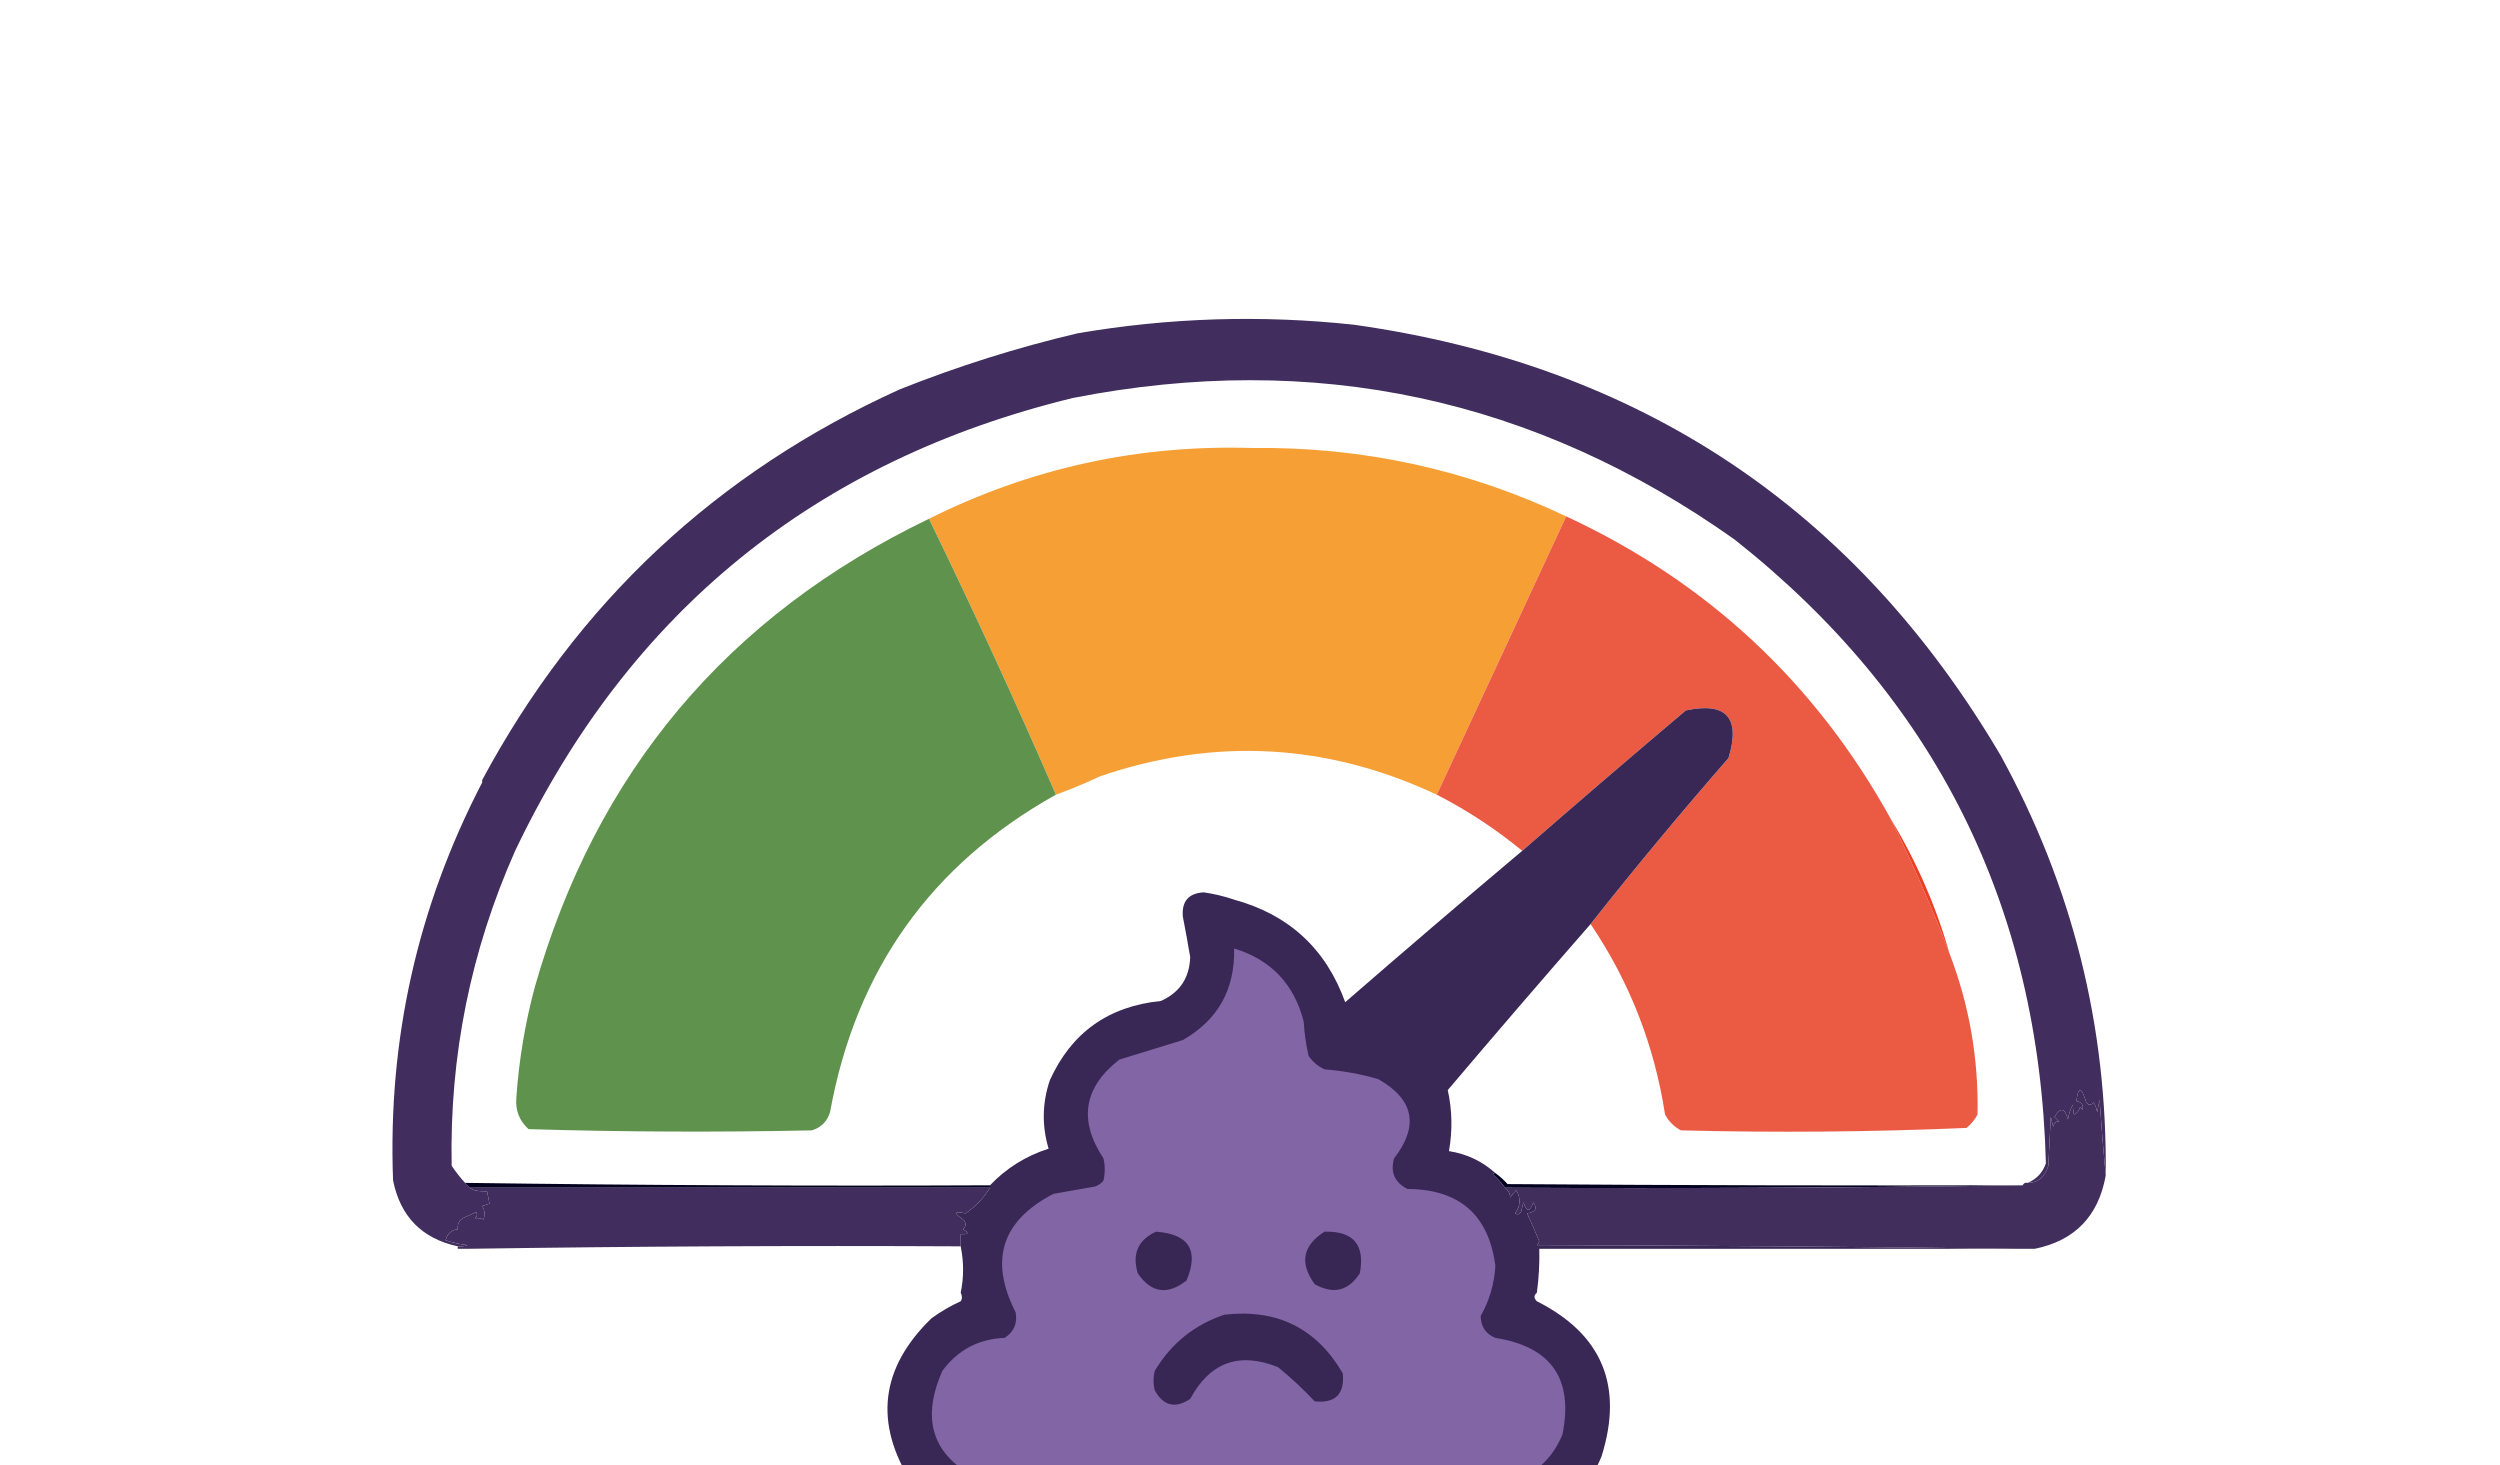
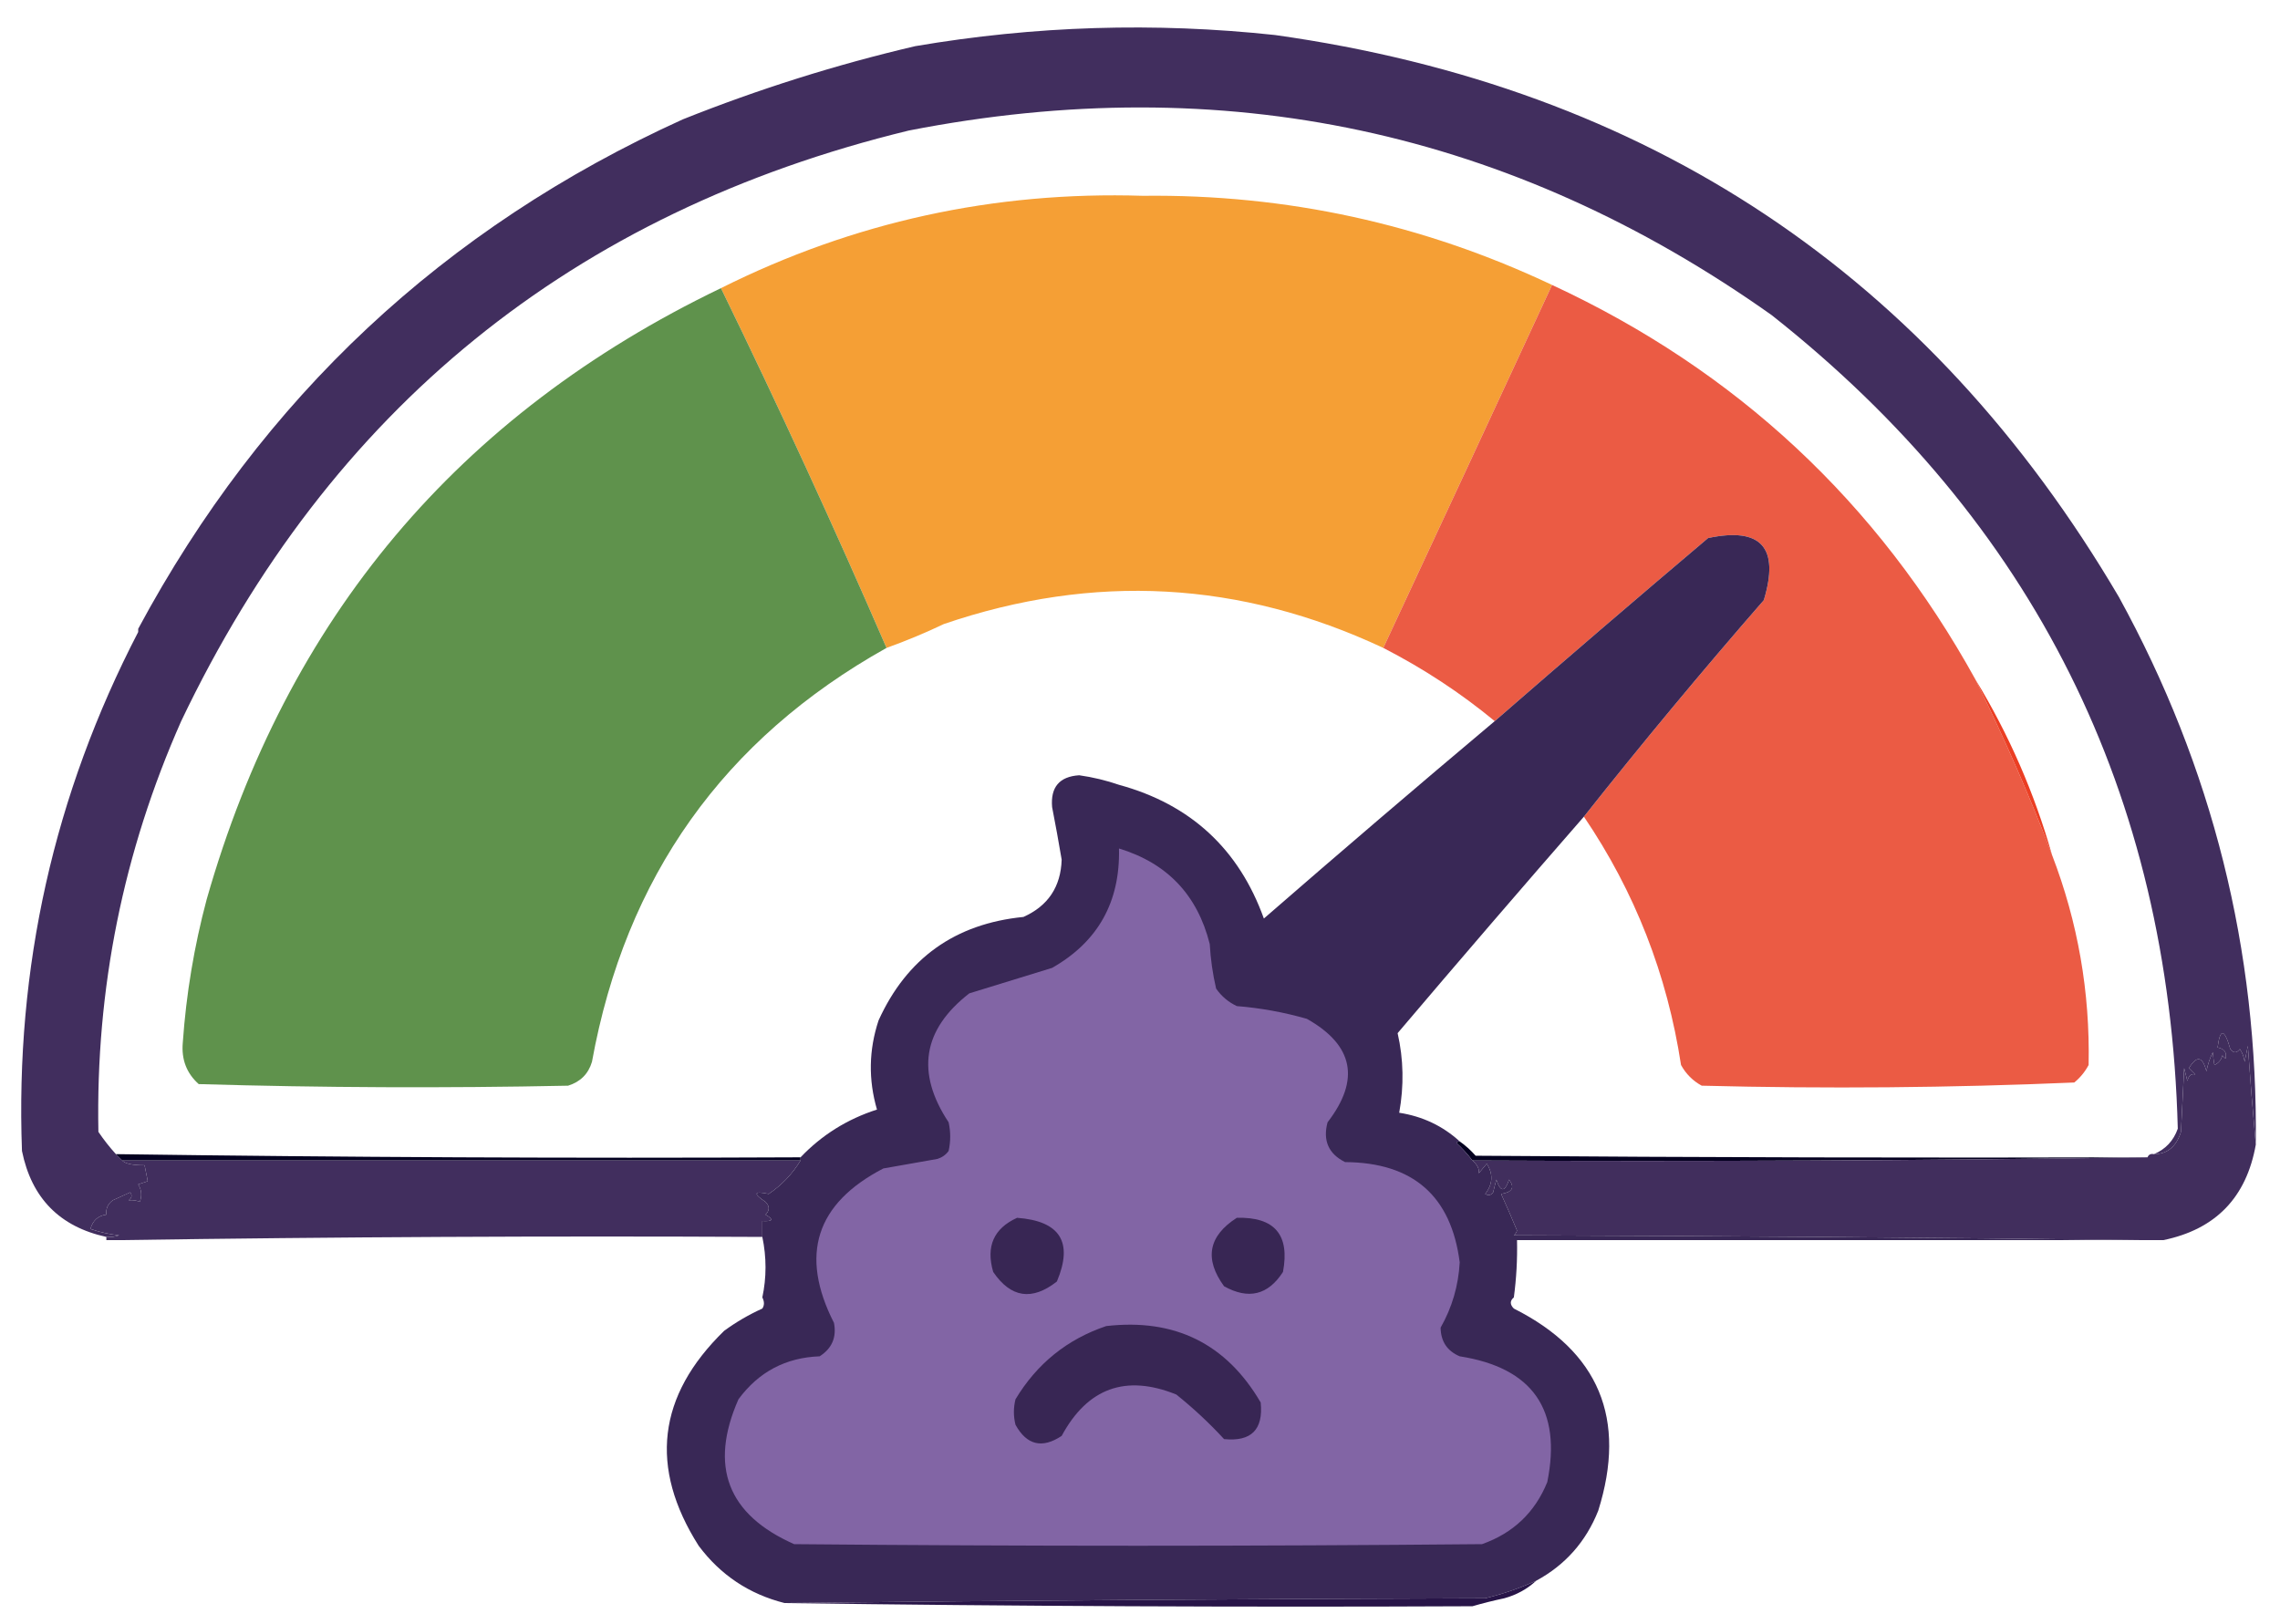
- <svg xmlns="http://www.w3.org/2000/svg" xmlns:ns1="https://boxy-svg.com" version="1.1" width="1024px" height="600px" style="shape-rendering:geometricPrecision; text-rendering:geometricPrecision; image-rendering:optimizeQuality; fill-rule:evenodd; clip-rule:evenodd" viewBox="0 0 1024 600">
-   <defs>
-     <ns1:export>
-       <ns1:file format="svg" excluded="true" />
-       <ns1:file format="svg" path="Untitled 2.svg" excluded="true" />
-       <ns1:file format="svg" path="Untitled 12.svg" />
-       <ns1:file format="svg" href="#object-0" path="Untitled 3.svg" excluded="true" />
-       <ns1:file format="svg" href="#object-1" path="Untitled 4.svg" excluded="true" />
-       <ns1:file format="svg" href="#object-2" path="Untitled 5.svg" excluded="true" />
-       <ns1:file format="svg" href="#object-3" path="Untitled 6.svg" excluded="true" />
-       <ns1:file format="svg" href="#object-4" path="Untitled 7.svg" excluded="true" />
-       <ns1:file format="svg" href="#object-5" path="Untitled 8.svg" excluded="true" />
-       <ns1:file format="svg" href="#object-6" path="Untitled 9.svg" excluded="true" />
-       <ns1:file format="svg" href="#object-7" path="Untitled 10.svg" excluded="true" />
-       <ns1:file format="svg" href="#object-8" path="Untitled 11.svg" excluded="true" />
-       <ns1:file format="svg" href="#object-12" path="Untitled 15.svg" excluded="true" />
-       <ns1:file format="svg" href="#object-13" path="Untitled 16.svg" excluded="true" />
-       <ns1:file format="svg" href="#object-14" path="Untitled 17.svg" excluded="true" />
-       <ns1:file format="svg" href="#object-15" path="Untitled 18.svg" excluded="true" />
-       <ns1:file format="svg" href="#object-16" path="Untitled 19.svg" excluded="true" />
-       <ns1:file format="svg" href="#object-17" path="Untitled 20.svg" excluded="true" />
-     </ns1:export>
-   </defs>
-   <g id="object-0">
-     <path style="opacity: 1; fill: rgb(65, 46, 94);" d="M 819.5,309.5 C 848.883,363.032 863.216,420.365 862.5,481.5C 861.524,471.333 860.691,461 860,450.5C 859.667,452.167 859.333,453.833 859,455.5C 858.781,454.062 858.281,452.729 857.5,451.5C 856.5,452.833 855.5,452.833 854.5,451.5C 852.583,445.031 851.25,444.864 850.5,451C 852.615,451.424 853.448,452.591 853,454.5C 852.667,454.167 852.333,453.833 852,453.5C 851.632,454.91 850.799,455.91 849.5,456.5C 849.251,455.418 849.085,454.085 849,452.5C 848.027,454.392 847.36,456.392 847,458.5C 845.792,453.755 843.959,453.422 841.5,457.5C 842.167,458.167 842.833,458.833 843.5,459.5C 842.282,459.109 841.448,459.776 841,461.5C 840.667,460.167 840.333,458.833 840,457.5C 839.667,464.167 839.333,470.833 839,477.5C 837.535,482.187 834.702,484.52 830.5,484.5C 834.176,482.989 836.676,480.323 838,476.5C 835.245,371.156 792.745,285.99 710.5,221C 628.686,162.968 538.353,143.634 439.5,163C 333.908,188.698 257.741,250.531 211,348.5C 192.764,389.585 184.097,432.585 185,477.5C 186.666,479.996 188.5,482.329 190.5,484.5C 191.167,485.167 191.833,485.833 192.5,486.5C 193.321,487.51 195.654,488.01 199.5,488C 199.833,489.667 200.167,491.333 200.5,493C 199.5,493.333 198.5,493.667 197.5,494C 198.576,495.726 198.743,497.559 198,499.5C 196.992,499.018 195.825,498.852 194.5,499C 195.451,498.282 195.617,497.449 195,496.5C 193.184,497.329 191.351,498.163 189.5,499C 187.963,500.11 187.297,501.61 187.5,503.5C 184.891,503.83 183.224,505.33 182.5,508C 185.424,508.988 188.424,509.654 191.5,510C 190.207,510.49 188.873,510.657 187.5,510.5C 172.815,507.314 163.982,498.314 161,483.5C 158.813,425.919 170.979,371.586 197.5,320.5C 197.5,320.167 197.5,319.833 197.5,319.5C 236.466,246.867 293.466,193.534 368.5,159.5C 392.333,149.999 416.666,142.332 441.5,136.5C 478.991,130.097 516.658,128.931 554.5,133C 671.599,149.491 759.932,208.324 819.5,309.5 Z" />
-   </g>
-   <g id="object-1">
-     <path style="opacity:1" fill="#f59f35" d="M 641.5,211.5 C 623.85,249.469 606.183,287.469 588.5,325.5C 543.559,304.422 497.559,301.922 450.5,318C 444.593,320.789 438.593,323.289 432.5,325.5C 416.008,287.511 398.675,249.845 380.5,212.5C 422.088,191.732 466.255,182.066 513,183.5C 558.051,182.943 600.885,192.276 641.5,211.5 Z" />
-   </g>
-   <g id="object-2">
-     <path style="opacity:1" fill="#5f924c" d="M 380.5,212.5 C 398.675,249.845 416.008,287.511 432.5,325.5C 381.342,354.074 350.509,397.407 340,455.5C 338.833,459.333 336.333,461.833 332.5,463C 293.804,463.815 255.138,463.649 216.5,462.5C 212.688,459.075 211.021,454.741 211.5,449.5C 212.56,434.259 215.06,419.259 219,404.5C 244.089,316.25 297.923,252.25 380.5,212.5 Z" />
-   </g>
-   <g id="object-3">
-     <path style="opacity:1" fill="#eb5b44" d="M 641.5,211.5 C 699.345,238.345 743.678,279.678 774.5,335.5C 783.634,354.027 791.634,372.36 798.5,390.5C 806.629,411.658 810.463,433.658 810,456.5C 808.878,458.624 807.378,460.457 805.5,462C 766.584,463.654 727.584,463.988 688.5,463C 685.667,461.5 683.5,459.333 682,456.5C 677.637,428.127 667.47,402.127 651.5,378.5C 669.745,355.415 688.578,332.748 708,310.5C 713.003,293.945 707.17,287.445 690.5,291C 668,310.002 645.667,329.169 623.5,348.5C 612.726,339.604 601.059,331.937 588.5,325.5C 606.183,287.469 623.85,249.469 641.5,211.5 Z" />
-   </g>
-   <g id="object-4">
-     <path style="opacity:1" fill="#eb3e23" d="M 774.5,335.5 C 784.925,352.693 792.925,371.026 798.5,390.5C 791.634,372.36 783.634,354.027 774.5,335.5 Z" />
-   </g>
-   <g id="object-5">
-     <path style="opacity:1" fill="#030020" d="M 190.5,484.5 C 262.138,485.49 333.804,485.824 405.5,485.5C 405.5,485.833 405.5,486.167 405.5,486.5C 334.5,486.5 263.5,486.5 192.5,486.5C 191.833,485.833 191.167,485.167 190.5,484.5 Z" />
-   </g>
-   <g id="object-6">
-     <path style="opacity:1" fill="#040020" d="M 612.5,480.5 C 614.296,481.793 615.963,483.293 617.5,485C 687.833,485.5 758.166,485.667 828.5,485.5C 758.571,486.5 687.904,486.833 616.5,486.5C 615.04,484.537 613.373,482.704 611.5,481C 611.728,480.601 612.062,480.435 612.5,480.5 Z" />
-   </g>
-   <g id="object-7">
-     <path style="opacity:1" fill="#412e5d" d="M 862.5,481.5 C 859.537,498.127 849.871,508.127 833.5,511.5C 830.833,511.5 828.167,511.5 825.5,511.5C 760.335,510.667 695.001,510.167 629.5,510C 629.957,509.586 630.291,509.086 630.5,508.5C 628.907,504.615 627.24,500.782 625.5,497C 629.003,496.462 629.836,494.962 628,492.5C 626.667,496.5 625.333,496.5 624,492.5C 623.667,493.833 623.333,495.167 623,496.5C 622.282,497.451 621.449,497.617 620.5,497C 622.851,493.948 623.018,490.781 621,487.5C 620.167,488.5 619.333,489.5 618.5,490.5C 618.655,489.164 617.988,487.831 616.5,486.5C 687.904,486.833 758.571,486.5 828.5,485.5C 828.842,484.662 829.508,484.328 830.5,484.5C 834.702,484.52 837.535,482.187 839,477.5C 839.333,470.833 839.667,464.167 840,457.5C 840.333,458.833 840.667,460.167 841,461.5C 841.448,459.776 842.282,459.109 843.5,459.5C 842.833,458.833 842.167,458.167 841.5,457.5C 843.959,453.422 845.792,453.755 847,458.5C 847.36,456.392 848.027,454.392 849,452.5C 849.085,454.085 849.251,455.418 849.5,456.5C 850.799,455.91 851.632,454.91 852,453.5C 852.333,453.833 852.667,454.167 853,454.5C 853.448,452.591 852.615,451.424 850.5,451C 851.25,444.864 852.583,445.031 854.5,451.5C 855.5,452.833 856.5,452.833 857.5,451.5C 858.281,452.729 858.781,454.062 859,455.5C 859.333,453.833 859.667,452.167 860,450.5C 860.691,461 861.524,471.333 862.5,481.5 Z" />
-   </g>
-   <g id="object-8">
-     <path style="opacity: 1; fill: rgb(65, 46, 94);" d="M 192.5,486.5 C 263.5,486.5 334.5,486.5 405.5,486.5C 402.973,490.679 399.64,494.179 395.5,497C 390.812,496.014 390.478,496.848 394.5,499.5C 395.833,500.833 395.833,502.167 394.5,503.5C 397.131,505.005 396.797,505.671 393.5,505.5C 393.5,507.167 393.5,508.833 393.5,510.5C 326.331,510.168 259.331,510.501 192.5,511.5C 190.833,511.5 189.167,511.5 187.5,511.5C 187.5,511.167 187.5,510.833 187.5,510.5C 188.873,510.657 190.207,510.49 191.5,510C 188.424,509.654 185.424,508.988 182.5,508C 183.224,505.33 184.891,503.83 187.5,503.5C 187.297,501.61 187.963,500.11 189.5,499C 191.351,498.163 193.184,497.329 195,496.5C 195.617,497.449 195.451,498.282 194.5,499C 195.825,498.852 196.992,499.018 198,499.5C 198.743,497.559 198.576,495.726 197.5,494C 198.5,493.667 199.5,493.333 200.5,493C 200.167,491.333 199.833,489.667 199.5,488C 195.654,488.01 193.321,487.51 192.5,486.5 Z" />
-   </g>
-   <g id="object-12">
-     <path style="opacity:1" fill="#392856" d="M 651.5,378.5 C 631.865,400.975 612.365,423.641 593,446.5C 594.82,454.7 594.987,463.033 593.5,471.5C 600.786,472.645 607.119,475.645 612.5,480.5C 612.062,480.435 611.728,480.601 611.5,481C 613.373,482.704 615.04,484.537 616.5,486.5C 617.988,487.831 618.655,489.164 618.5,490.5C 619.333,489.5 620.167,488.5 621,487.5C 623.018,490.781 622.851,493.948 620.5,497C 621.449,497.617 622.282,497.451 623,496.5C 623.333,495.167 623.667,493.833 624,492.5C 625.333,496.5 626.667,496.5 628,492.5C 629.836,494.962 629.003,496.462 625.5,497C 627.24,500.782 628.907,504.615 630.5,508.5C 630.291,509.086 629.957,509.586 629.5,510C 695.001,510.167 760.335,510.667 825.5,511.5C 760.5,511.5 695.5,511.5 630.5,511.5C 630.64,517.536 630.307,523.536 629.5,529.5C 628.209,530.542 628.209,531.708 629.5,533C 656.227,546.479 665.06,567.645 656,596.5C 652.096,606.231 645.596,613.565 636.5,618.5C 631.35,620.828 626.017,622.661 620.5,624C 546.999,624.167 473.666,624.667 400.5,625.5C 389.36,622.691 380.36,616.691 373.5,607.5C 357.898,582.869 360.564,560.369 381.5,540C 385.241,537.268 389.241,534.934 393.5,533C 394.171,532.014 394.171,530.847 393.5,529.5C 394.807,523.266 394.807,516.932 393.5,510.5C 393.5,508.833 393.5,507.167 393.5,505.5C 396.797,505.671 397.131,505.005 394.5,503.5C 395.833,502.167 395.833,500.833 394.5,499.5C 390.478,496.848 390.812,496.014 395.5,497C 399.64,494.179 402.973,490.679 405.5,486.5C 405.5,486.167 405.5,485.833 405.5,485.5C 412.165,478.494 420.165,473.494 429.5,470.5C 426.714,461.118 426.881,451.785 430,442.5C 438.823,422.987 453.99,412.154 475.5,410C 483.241,406.525 487.241,400.525 487.5,392C 486.577,386.476 485.577,380.976 484.5,375.5C 483.945,369.225 486.778,365.892 493,365.5C 497.278,366.111 501.445,367.111 505.5,368.5C 527.949,374.636 543.115,388.636 551,410.5C 575.064,389.594 599.231,368.927 623.5,348.5C 645.667,329.169 668,310.002 690.5,291C 707.17,287.445 713.003,293.945 708,310.5C 688.578,332.748 669.745,355.415 651.5,378.5 Z" />
-   </g>
-   <g id="object-13">
-     <path style="opacity:1" fill="#8265a5" d="M 505.5,388.5 C 520.615,393.117 530.115,403.117 534,418.5C 534.273,423.229 534.939,427.896 536,432.5C 537.663,434.917 539.829,436.75 542.5,438C 549.978,438.592 557.311,439.925 564.5,442C 579.162,450.292 581.329,461.125 571,474.5C 569.435,480.201 571.268,484.367 576.5,487C 597.79,487.135 609.79,497.635 612.5,518.5C 612.084,525.823 610.084,532.656 606.5,539C 606.518,543.347 608.518,546.347 612.5,548C 635.389,551.61 644.555,564.777 640,587.5C 636.102,597.064 629.269,603.564 619.5,607C 547.5,607.667 475.5,607.667 403.5,607C 382.521,597.735 376.687,582.568 386,561.5C 392.339,552.914 400.839,548.414 411.5,548C 415.319,545.526 416.819,542.026 416,537.5C 405.117,516.151 410.283,499.985 431.5,489C 437.167,488 442.833,487 448.5,486C 449.931,485.535 451.097,484.701 452,483.5C 452.667,480.5 452.667,477.5 452,474.5C 441.672,458.917 443.838,445.417 458.5,434C 467.13,431.335 475.797,428.668 484.5,426C 498.872,417.767 505.872,405.267 505.5,388.5 Z" />
-   </g>
-   <g id="object-14">
-     <path style="opacity:1" fill="#382654" d="M 501.5,538.5 C 523.031,536.016 539.198,544.016 550,562.5C 550.816,571.017 546.983,574.851 538.5,574C 533.854,569.023 528.854,564.356 523.5,560C 507.613,553.611 495.613,557.945 487.5,573C 481.376,577.043 476.542,575.876 473,569.5C 472.333,566.833 472.333,564.167 473,561.5C 479.693,550.302 489.193,542.636 501.5,538.5 Z" />
-   </g>
-   <g id="object-15">
-     <path style="opacity:1" fill="#382654" d="M 473.5,504.5 C 487.003,505.482 491.17,512.149 486,524.5C 478.182,530.608 471.515,529.608 466,521.5C 463.66,513.525 466.16,507.858 473.5,504.5 Z" />
-   </g>
-   <g id="object-16">
-     <path style="opacity:1" fill="#382654" d="M 542.5,504.5 C 554.328,504.163 559.161,509.83 557,521.5C 552.324,528.792 546.158,530.292 538.5,526C 532.222,517.383 533.555,510.217 542.5,504.5 Z" />
-   </g>
-   <g id="object-17">
-     <path style="opacity:1" fill="#281548" d="M 636.5,618.5 C 633.68,621.081 630.346,622.914 626.5,624C 623.009,624.738 619.675,625.571 616.5,626.5C 544.459,626.827 472.459,626.494 400.5,625.5C 473.666,624.667 546.999,624.167 620.5,624C 626.017,622.661 631.35,620.828 636.5,618.5 Z" />
-   </g>
+ <svg xmlns="http://www.w3.org/2000/svg" version="1.2" viewBox="0 0 716 510" width="716" height="510">
+   <style>.a{fill:#412e5e}.b{fill:#f59f35}.c{fill:#5f924c}.d{fill:#eb5b44}.e{fill:#eb3e23}.f{fill:#030020}.g{fill:#040020}.h{fill:#412e5d}.i{fill:#392856}.j{fill:#8265a5}.k{fill:#382654}.l{fill:#281548}</style>
+   <path fill-rule="evenodd" class="a" d="m665.4 187.5q44.1 80.3 43 172-1.4-15.3-2.5-31-0.5 2.5-1 5-0.3-2.2-1.5-4-1.5 2-3 0-2.8-9.7-4-0.5 3.2 0.6 2.5 3.5-0.5-0.5-1-1-0.5 2.1-2.5 3-0.3-1.6-0.5-4-1.4 2.8-2 6-1.8-7.1-5.5-1 1 1 2 2-1.8-0.6-2.5 2-0.5-2-1-4-0.5 10-1 20-2.2 7-8.5 7 5.5-2.3 7.5-8-4.1-158-127.5-255.5-122.7-87-271-58-158.4 38.5-228.5 185.5-27.3 61.6-26 129 2.5 3.7 5.5 7 1 1 2 2 1.3 1.5 7 1.5 0.5 2.5 1 5-1.5 0.5-3 1 1.6 2.6 0.5 5.5-1.5-0.7-3.5-0.5 1.5-1.1 0.5-2.5-2.7 1.2-5.5 2.5-2.3 1.7-2 4.5-3.9 0.5-5 4.5 4.4 1.5 9 2-1.9 0.7-4 0.5-22-4.8-26.5-27-3.2-86.4 36.5-163 0-0.5 0-1 58.5-108.9 171-160 35.8-14.3 73-23 56.3-9.6 113-3.5 175.7 24.7 265 176.5z" />
+   <path fill-rule="evenodd" class="b" d="m487.4 89.5q-26.4 57-53 114-67.4-31.6-138-7.5-8.8 4.2-18 7.5-24.7-57-52-113 62.4-31.2 132.5-29 67.6-0.8 128.5 28z" />
+   <path fill-rule="evenodd" class="c" d="m226.4 90.5q27.3 56 52 113-76.7 42.9-92.5 130-1.7 5.7-7.5 7.5-58 1.2-116-0.5-5.7-5.1-5-13 1.6-22.9 7.5-45 37.7-132.4 161.5-192z" />
+   <path fill-rule="evenodd" class="d" d="m487.4 89.5q86.8 40.3 133 124 13.7 27.8 24 55 12.2 31.7 11.5 66-1.7 3.2-4.5 5.5-58.3 2.5-117 1-4.2-2.3-6.5-6.5-6.5-42.6-30.5-78 27.4-34.6 56.5-68 7.5-24.8-17.5-19.5-33.7 28.5-67 57.5-16.1-13.3-35-23 26.6-57 53-114z" />
+   <path fill-rule="evenodd" class="e" d="m620.4 213.5q15.7 25.8 24 55-10.3-27.2-24-55z" />
+   <path fill-rule="evenodd" class="f" d="m36.4 362.5q107.5 1.5 215 1 0 0.5 0 1-106.5 0-213 0-1-1-2-2z" />
+   <path fill-rule="evenodd" class="g" d="m458.4 358.5q2.7 1.9 5 4.5 105.5 0.8 211 0.5-104.9 1.5-212 1-2.2-2.9-5-5.5 0.4-0.6 1-0.5z" />
+   <path fill-rule="evenodd" class="h" d="m708.4 359.5q-4.4 24.9-29 30-4 0-8 0-97.7-1.2-196-1.5 0.7-0.6 1-1.5-2.4-5.8-5-11.5 5.3-0.8 2.5-4.5-2 6-4 0-0.5 2-1 4-1 1.4-2.5 0.5 3.6-4.6 0.5-9.5-1.2 1.5-2.5 3 0.3-2-2-4 107.1 0.5 212-1 0.5-1.3 2-1 6.3 0 8.5-7 0.5-10 1-20 0.5 2 1 4 0.7-2.6 2.5-2-1-1-2-2 3.7-6.1 5.5 1 0.6-3.2 2-6 0.2 2.4 0.5 4 2-0.9 2.5-3 0.5 0.5 1 1 0.7-2.9-2.5-3.5 1.2-9.2 4 0.5 1.5 2 3 0 1.2 1.8 1.5 4 0.5-2.5 1-5 1.1 15.7 2.5 31z" />
+   <path fill-rule="evenodd" class="a" d="m38.4 364.5q106.5 0 213 0-3.8 6.3-10 10.5-7-1.5-1 2.5 2 2 0 4 4 2.3-1 2 0 2.5 0 5-100.7-0.5-201 1-2.5 0-5 0 0-0.5 0-1 2.1 0.2 4-0.5-4.6-0.5-9-2 1.1-4 5-4.5-0.3-2.8 2-4.5 2.8-1.3 5.5-2.5 1 1.4-0.5 2.5 2-0.2 3.5 0.5 1.1-2.9-0.5-5.5 1.5-0.5 3-1-0.5-2.5-1-5-5.7 0-7-1.5z" />
+   <path fill-rule="evenodd" class="i" d="m497.4 256.5q-29.4 33.7-58.5 68 2.8 12.3 0.5 25 11 1.7 19 9-0.6-0.1-1 0.5 2.8 2.6 5 5.5 2.3 2 2 4 1.3-1.5 2.5-3 3.1 4.9-0.5 9.5 1.5 0.9 2.5-0.5 0.5-2 1-4 2 6 4 0 2.8 3.7-2.5 4.5 2.6 5.7 5 11.5-0.3 0.9-1 1.5 98.3 0.3 196 1.5-97.5 0-195 0 0.2 9.1-1 18-1.9 1.6 0 3.5 40.1 20.2 26.5 63.5-5.8 14.6-19.5 22-7.7 3.5-16 5.5-110.2 0.3-220 1.5-16.7-4.2-27-18-23.4-36.9 8-67.5 5.6-4.1 12-7 1-1.5 0-3.5 2-9.4 0-19 0-2.5 0-5 5 0.3 1-2 2-2 0-4-6-4 1-2.5 6.2-4.2 10-10.5 0-0.5 0-1 10-10.5 24-15-4.1-14.1 0.5-28 13.3-29.3 45.5-32.5 11.6-5.2 12-18-1.4-8.3-3-16.5-0.8-9.4 8.5-10 6.4 0.9 12.5 3 33.7 9.2 45.5 42 36.1-31.4 72.5-62 33.3-29 67-57.5 25-5.3 17.5 19.5-29.1 33.4-56.5 68z" />
+   <path fill-rule="evenodd" class="j" d="m351.4 266.5q22.7 6.9 28.5 30 0.4 7.1 2 14 2.5 3.6 6.5 5.5 11.2 0.9 22 4 22 12.4 6.5 32.5-2.3 8.6 5.5 12.5 32 0.2 36 31.5-0.6 11-6 20.5 0.1 6.5 6 9 34.4 5.4 27.5 39.5-5.8 14.3-20.5 19.5-108 1-216 0-31.4-13.9-17.5-45.5 9.5-12.9 25.5-13.5 5.8-3.7 4.5-10.5-16.3-32 15.5-48.5 8.5-1.5 17-3 2.2-0.7 3.5-2.5 1-4.5 0-9-15.5-23.4 6.5-40.5 13-4 26-8 21.6-12.3 21-37.5z" />
+   <path fill-rule="evenodd" class="k" d="m347.4 416.5q32.3-3.7 48.5 24 1.3 12.8-11.5 11.5-6.9-7.5-15-14-23.8-9.6-36 13-9.2 6.1-14.5-3.5-1-4 0-8 10.1-16.8 28.5-23z" />
+   <path fill-rule="evenodd" class="k" d="m319.4 382.5q20.3 1.5 12.5 20-11.7 9.2-20-3-3.5-12 7.5-17z" />
+   <path fill-rule="evenodd" class="k" d="m388.4 382.5q17.8-0.5 14.5 17-7 10.9-18.5 4.5-9.4-12.9 4-21.5z" />
+   <path fill-rule="evenodd" class="l" d="m482.4 496.5q-4.2 3.9-10 5.5-5.2 1.1-10 2.5-108 0.5-216-1 109.8-1.2 220-1.5 8.3-2 16-5.5z" />
</svg>
